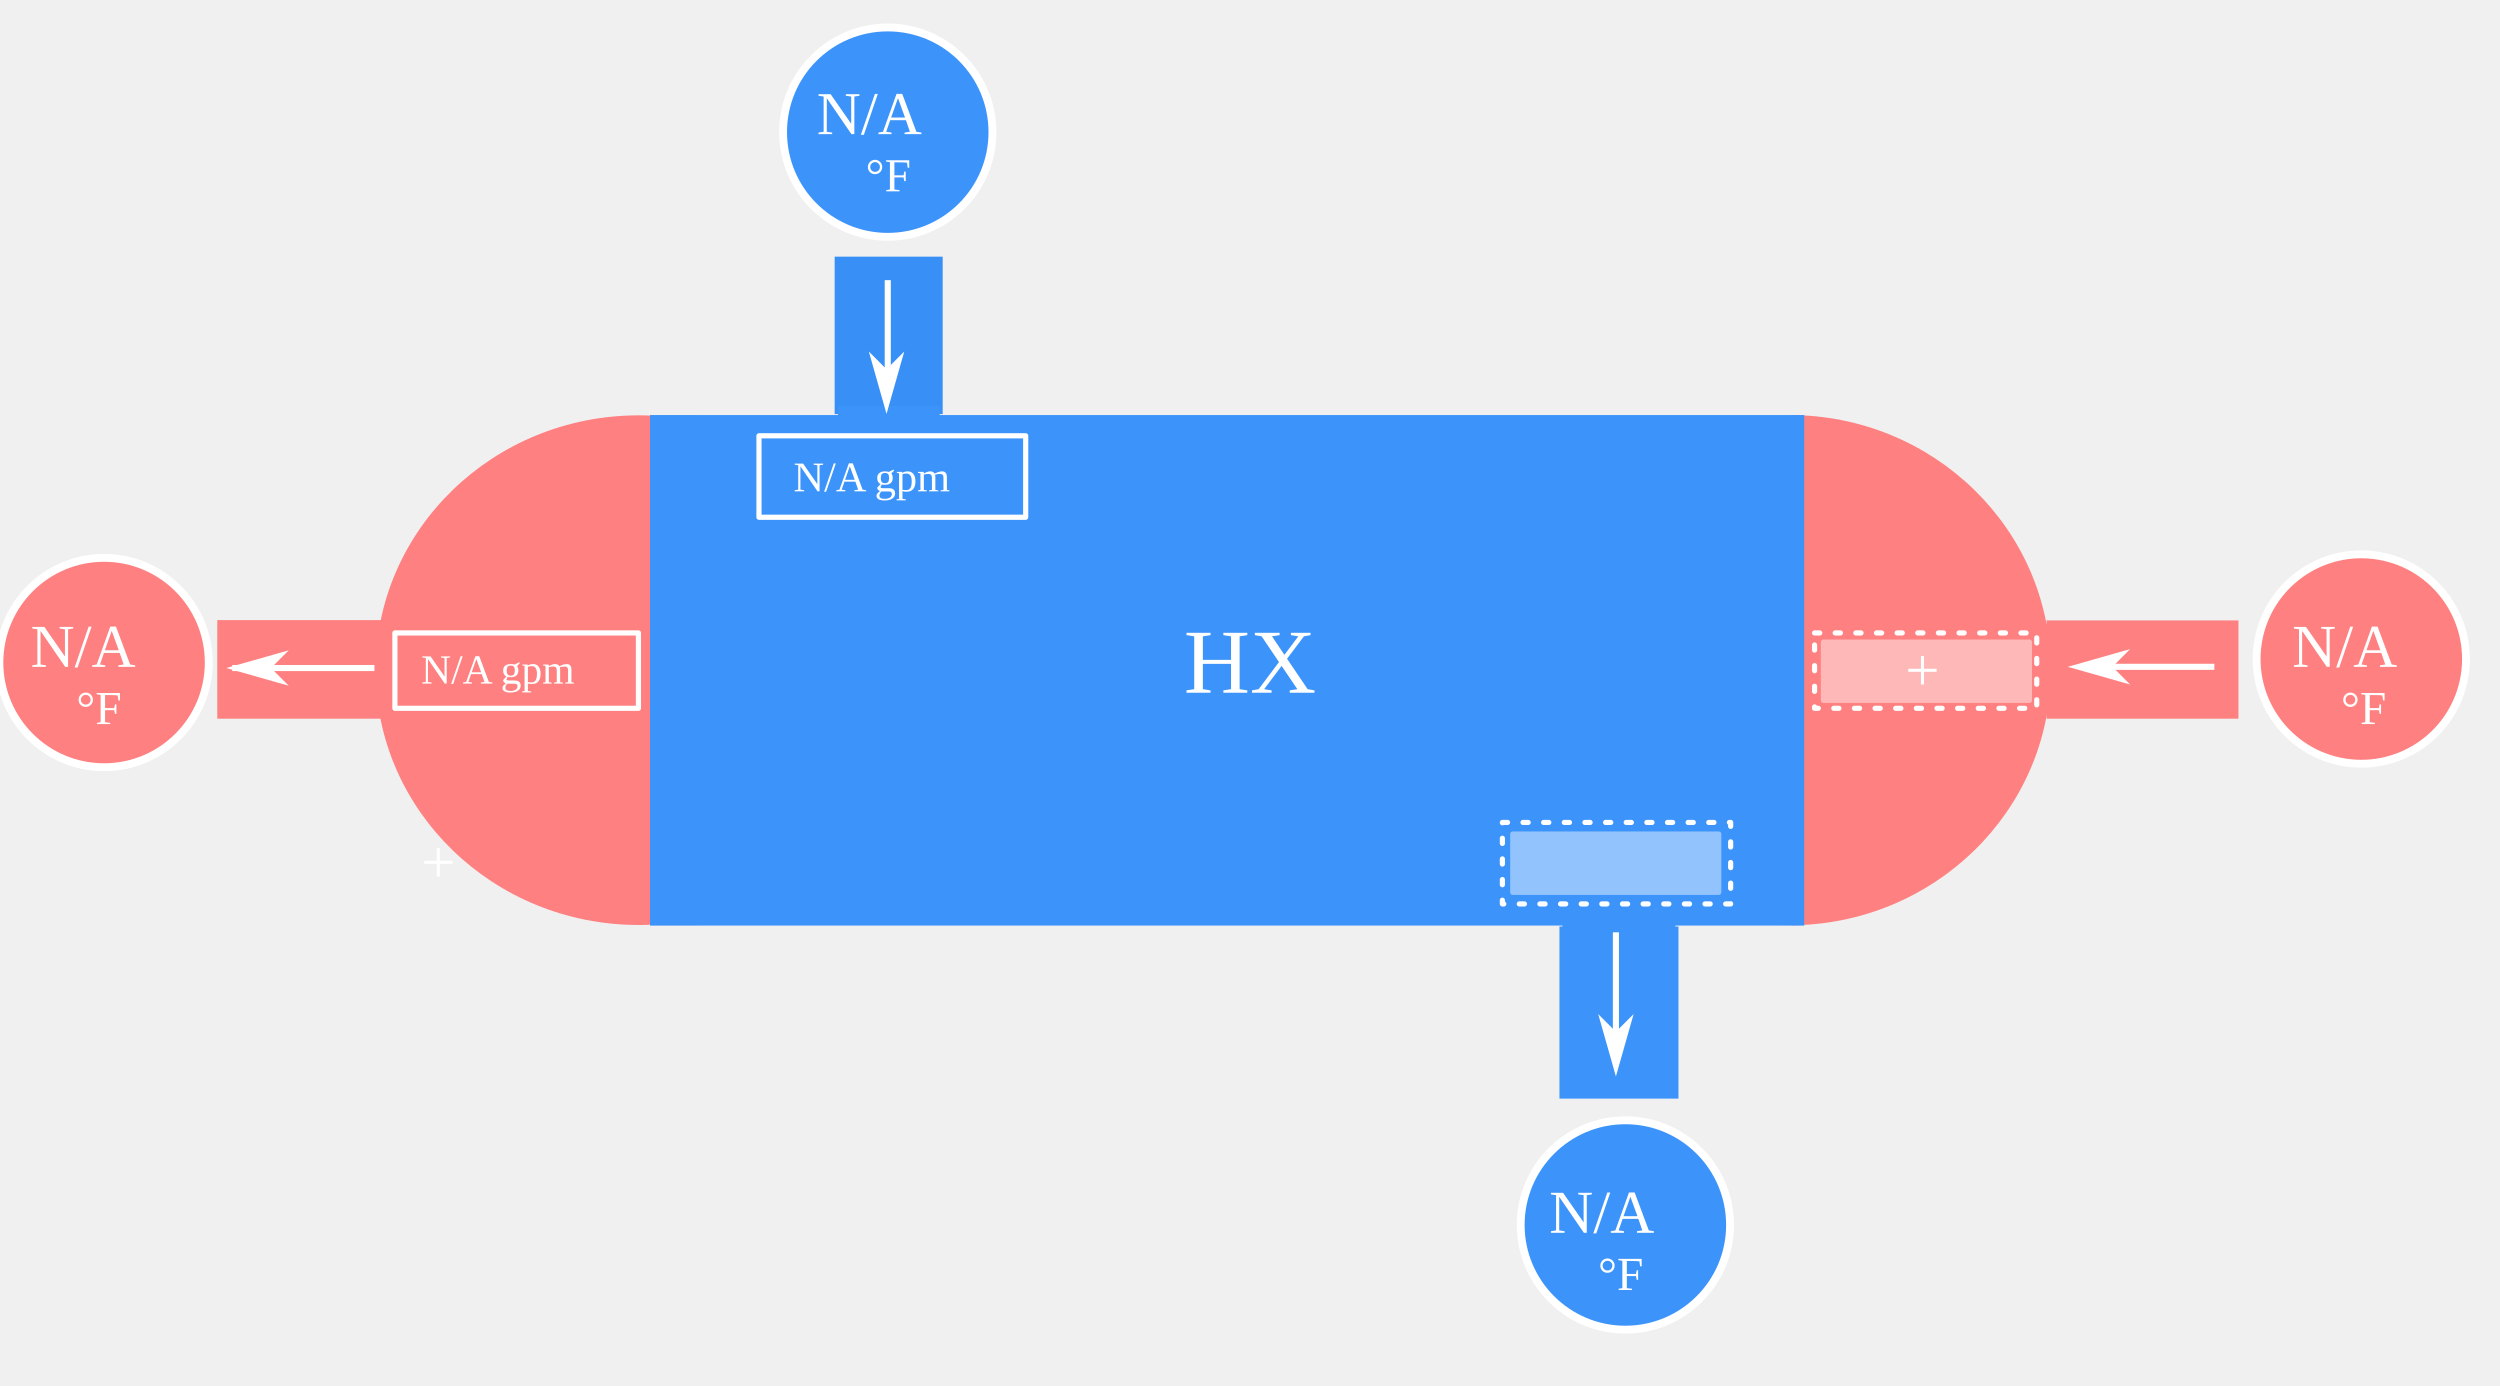
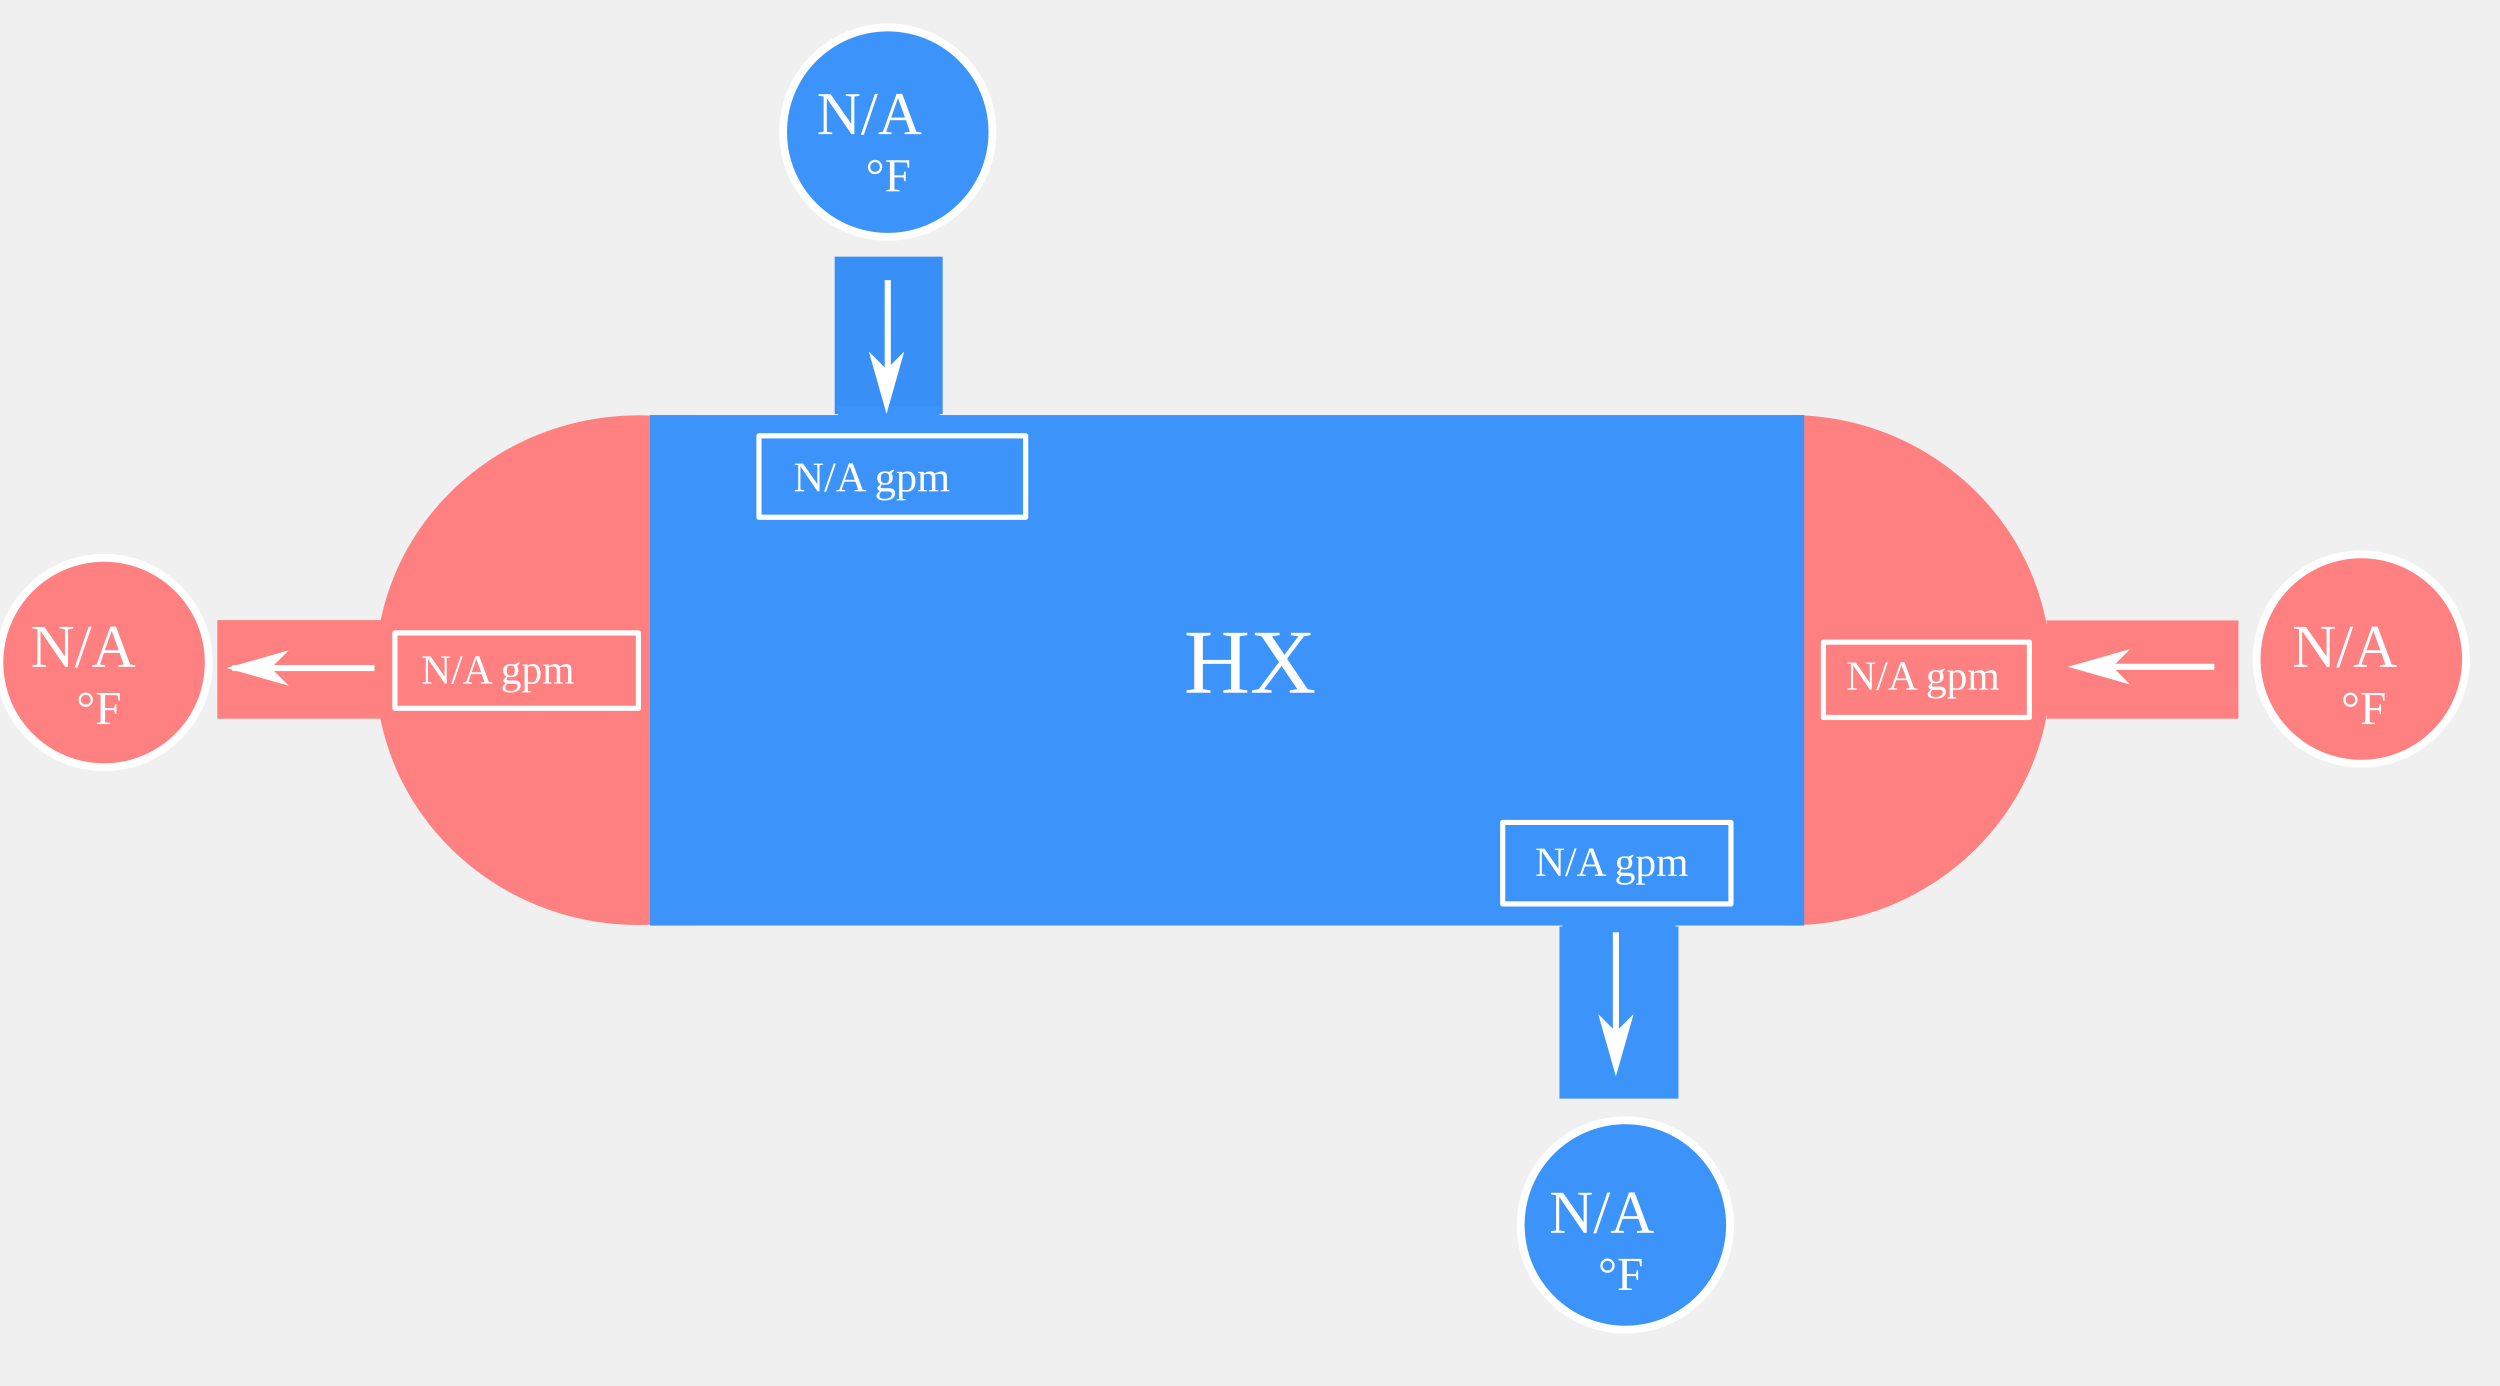
<svg xmlns="http://www.w3.org/2000/svg" version="1.1" id="svg2" x="0px" y="0px" viewBox="0 0 819.2 454" style="enable-background:new 0 0 819.2 1024;" xml:space="preserve">
  <style type="text/css">
	a:hover{text-decoration: none;}
	.st0{fill:#FF8080;stroke:#fff;stroke-width:0;}
	.st1{fill:#FF8080;stroke:#fff;stroke-width:0;}
	.st2{fill:#FFFFFF;stroke:#fff;stroke-width:0;}
	.st3{fill:#3C94FA;stroke:#fff;stroke-width:0;}
	.st4{fill:none;}
	.st5{fill:#FF8080;}
	.st6{fill:#0073F9;fill-opacity:0.765;stroke:#fff;stroke-width:0;}
	.st7{fill:#3C94FA;stroke:#fff;stroke-width:0;}
	.st9{font-size:30px;fill:white;}
	.st10{fill-rule:evenodd;clip-rule:evenodd;fill:#3C94FA;}
	.st11{fill-rule:evenodd;clip-rule:evenodd;fill:#FF8080;}
	.st12{font-size:11.659px;}
	.st13{fill-rule:evenodd;clip-rule:evenodd;fill:#FFFFFF;stroke:#FFFFFF;}
	.st14{opacity:0.847;fill:none;stroke:#0000FF;stroke-width:2.574;stroke-linecap:round;stroke-dasharray:2.574,7.722;enable-background:new    ;}
	.st15{fill:white;font-size:15.545px;}
	.st16{font-size:13.602px;}
	.st17{fill:none;stroke:#FFFFFF;stroke-width:2;stroke-miterlimit:10;}
	.st18{fill:#FF8080;stroke:#fff;stroke-width:2.574;stroke-linecap:round;enable-background:new    ;}
	.st19{fill:#3F0700;}
	.st20{fill:white;font-size:20px;}
	.st21{fill:#3C94FA;stroke:#fff;stroke-width:2.574;stroke-linecap:round;enable-background:new    ;}
	.st22{fill:none;stroke:#FFFFFF;stroke-width:1.691;stroke-linecap:round;stroke-linejoin:round;stroke-dasharray:1.691,5.072;}
	.st23{opacity:0.44;fill:#FFFFFF;stroke:#FFFFFF;stroke-width:1.691;stroke-linecap:round;stroke-linejoin:round;}
	.st24{fill:#FFFFFF;}
	.st26{fill:none;stroke:#FFFFFF;stroke-width:1.691;stroke-linecap:round;stroke-linejoin:round;}
	.st27{font-size:13.888px;}
	.hide{display:none;}
</style>
  <defs>

	</defs>
  <path id="path6736" class="st0" d="  M586.3,136c-47.3,0-85.7,37.4-85.7,83.6c0,46.2,38.4,83.6,85.7,83.6c0,0,0,0,0,0c47.3,0,85.7-37.4,85.7-83.6c0,0,0,0,0,0  C672,173.5,633.7,136,586.3,136z" />
  <ellipse id="path4552" class="st1" cx="209.3" cy="219.6" rx="86.2" ry="83.5">
</ellipse>
  <rect id="rect6794" x="228.8" y="136" class="st2" width="358.2" height="167.3">
</rect>
  <g>
    <rect id="center-rect" x="213" y="136" class="st3" width="378.2" height="167.3">
	</rect>
    <text x="50%" y="50%" text-anchor="middle" id="asset_name" class="st8 st9">HX</text>
  </g>
  <path id="path6276" class="st4" d="  M300.3,301.7l-69.7-0.1v-81.9v-81.9l111.8-0.2c61.5-0.1,141.3-0.2,177.5-0.2l65.8,0v82.3v82.3l-107.8-0.1  C418.5,301.8,338.6,301.7,300.3,301.7L300.3,301.7z" />
  <rect id="rect-pink-left" x="71.2" y="203.2" class="st5" width="54.5" height="32.3">
</rect>
  <rect id="rect7266-48" x="273.5" y="84.1" class="st6" width="35.4" height="51.6">
</rect>
  <rect id="rect7266-48-9" x="511" y="303.6" class="st7" width="39" height="56.4">
</rect>
  <rect id="rect7266-8" x="670.6" y="203.3" class="st5" width="62.9" height="32.2">
</rect>
  <rect id="rect8490" x="274.6" y="133.1" class="st10" width="33.3" height="4.5" />
  <rect id="rect8490-0" x="136.5" y="204.5" class="st11" width="13.5" height="29.7" />
  <rect id="rect8490-5" x="512" y="299.9" class="st10" width="37" height="10.4" />
  <rect id="rect8490-5-0" x="668.9" y="204.6" class="st11" width="3.4" height="29.5" />
  <text transform="matrix(1 0 0 1 264.8091 103.4043)" class="st8 st12"> </text>
  <path class="st4" d="" />
  <path id="path4487" class="st13" d="M290.5,121.7l-4.8-4.8l4.8,16.9l4.8-16.9L290.5,121.7z" />
  <path id="path4286" class="st13" d="  M290.5,131.4" />
  <path class="st4" d="" />
  <path id="path4487-7" transform="matrix(1 0 0 1 -20 0)" class="st13" d="M108.1,218.9l4.8-4.8L96,218.9l16.9,4.8L108.1,218.9z" />
  <path id="path4286-6" class="st13" d="  M98.4,218.9" />
  <path class="st4" d="" />
  <path id="path4487-4" class="st13" d="M529.5,338.8l-4.8-4.8l4.8,16.9l4.8-16.9L529.5,338.8z" />
  <path id="path4286-2" class="st13" d="  M529.5,348.4" />
  <path class="st4" d="" />
  <path id="path4487-7-5" class="st13" d="M691.5,218.5l4.8-4.8l-16.9,4.8l16.9,4.8L691.5,218.5z" />
  <path id="path4286-6-2" class="st13" d="  M681.9,218.5" />
  <g id="flowRoot4275" transform="translate(-5.73877)">
</g>
  <g>
    <g>
      <circle id="path4295-9-1-4" class="st21" cx="532.6" cy="401.4" r="34.3" />
      <a href="#" id="ShellOutlet">
        <text transform="matrix(1 0 0 1 507.6403 403.9592)" class="st8 st20">N/A</text>
        <text transform="matrix(1 0 0 1 523.6398 422.7033)" class="st8 st15">°F</text>
      </a>
    </g>
    <g>
      <text id="ShellOutlet_title" transform="matrix(1 0 0 1 411.1743 400.6553)" class="st8 st16 hide">Shell Outlet</text>
      <text id="ShellOutlet_id" transform="matrix(1 0 0 1 408.2012 416.3193)" class="st8 st16 hide">(ID: 01A001)</text>
    </g>
  </g>
  <line class="st17" x1="76.1" y1="218.9" x2="122.7" y2="218.9" />
  <line class="st17" x1="689" y1="218.5" x2="725.6" y2="218.5" />
  <line class="st17" x1="290.9" y1="128.4" x2="290.9" y2="91.8" />
  <line class="st17" x1="529.5" y1="342.1" x2="529.5" y2="305.5" />
  <g>
    <g>
      <text id="TubeOutlet_title" transform="matrix(1 0 0 1 8.937 271.4497)" class="st8 st16 hide">Tube Outlet</text>
      <text id="TubeOutlet_id" transform="matrix(1 0 0 1 6.3271 288.0156)" class="st8 st16 hide">(ID: 01A001)</text>
    </g>
    <g>
      <circle id="path4295-9-1" class="st18" cx="34.1" cy="217.1" r="34.3" />
      <g>
        <a id="TubeOutlet">
          <text id="TubeOutlet_n" transform="matrix(1 0 0 1 10 218.5259)" class="st19 st8 st20">N/A</text>
        </a>
        <text transform="matrix(1 0 0 1 25 237.27)" class="st8 st15">°F</text>
      </g>
    </g>
  </g>
  <g>
    <g>
      <text id="TubeInlet_title" transform="matrix(1 0 0 1 745.376 268.0825)" class="st8 st16 hide">Tube Inlet</text>
      <text id="TubeInlet_id" transform="matrix(1 0 0 1 735.7715 282.3076)" class="st8 st16 hide">(ID: 01A001)</text>
    </g>
    <g>
      <ellipse id="path4295-9-1-4-7" transform="matrix(0.1602 -0.9871 0.9871 0.1602 436.5919 945.0707)" class="st18" cx="773.7" cy="216" rx="34.3" ry="34.3" />
      <g>
        <a id="TubeInlet">
          <text transform="matrix(1 0 0 1 751.0845 218.526)" class="st19 st8 st20">N/A</text>
        </a>
        <text transform="matrix(1 0 0 1 767.0841 237.2702)" class="st8 st15">°F</text>
      </g>
    </g>
  </g>
  <g>
    <g>
      <text id="ShellInlet_title" transform="matrix(1 0 0 1 345.9185 35.3428)" class="st8 st16 hide">Shell Inlet</text>
      <text id="ShellInlet_id" transform="matrix(1 0 0 1 337.5059 53.3311)" class="st8 st16 hide">(ID: 01A001)</text>
    </g>
    <g>
      <circle id="path4295" class="st21" cx="290.9" cy="43.3" r="34.3" />
      <g>
        <a id="ShellInlet">
          <text transform="matrix(1 0 0 1 267.6403 43.9592)" class="st8 st20">N/A</text>
        </a>
        <text transform="matrix(1 0 0 1 283.6398 62.7033)" class="st8 st15">°F</text>
      </g>
    </g>
  </g>
  <g>
+     <rect id="rect-right" x="597.5" y="210.4" class="st26" width="67.5" height="24.7" />
    <a id="TubeInlet_flow">
-       <rect id="rect9030-1-1" x="594.6" y="207.4" class="st22" width="72.8" height="24.7" />
-       <g>
-         <rect id="rect9030-1-1_1_" x="597.5" y="210.4" class="st23" width="67.5" height="19.1" />
-         <text transform="matrix(1 0 0 1 624.3043 226.2827)" class="st24 st25 st20">+</text>
-       </g>
+       <text transform="matrix(1 0 0 1 605 226)" class="st24 st8 st16">N/A gpm</text>
    </a>
  </g>
  <g>
+     <rect id="rect-down" x="492.4" y="269.5" class="st26" width="74.8" height="26.7" />
    <a id="ShellOutlet_flow">
-       <rect id="rect9030-2" x="492.3" y="269.5" class="st22" width="74.8" height="26.7" />
-       <g>
-         <rect id="rect9030-1-1_2_" x="495.7" y="273.3" class="st23" width="67.5" height="19.1" />
-         <text transform="matrix(1 0 0 1 138 289.217)" class="st24 st25 st20">+</text>
-       </g>
+       <text transform="matrix(1 0 0 1 503 287)" class="st24 st8 st16">N/A gpm</text>
    </a>
  </g>
  <g>
-     <rect id="rect9030" x="248.7" y="142.8" class="st26" width="87.4" height="26.7" />
+     <rect id="rect-up" x="248.7" y="142.8" class="st26" width="87.4" height="26.7" />
    <a id="ShellInlet_flow">
      <text transform="matrix(1 0 0 1 260 161)" class="st24 st8 st27">N/A gpm</text>
    </a>
  </g>
  <g>
    <rect id="rect-left" x="129.4" y="207.4" class="st26" width="79.8" height="24.7" />
    <a id="TubeOutlet_flow">
      <text transform="matrix(1 0 0 1 138 224)" class="st24 st8 st16">N/A gpm</text>
    </a>
  </g>
</svg>
